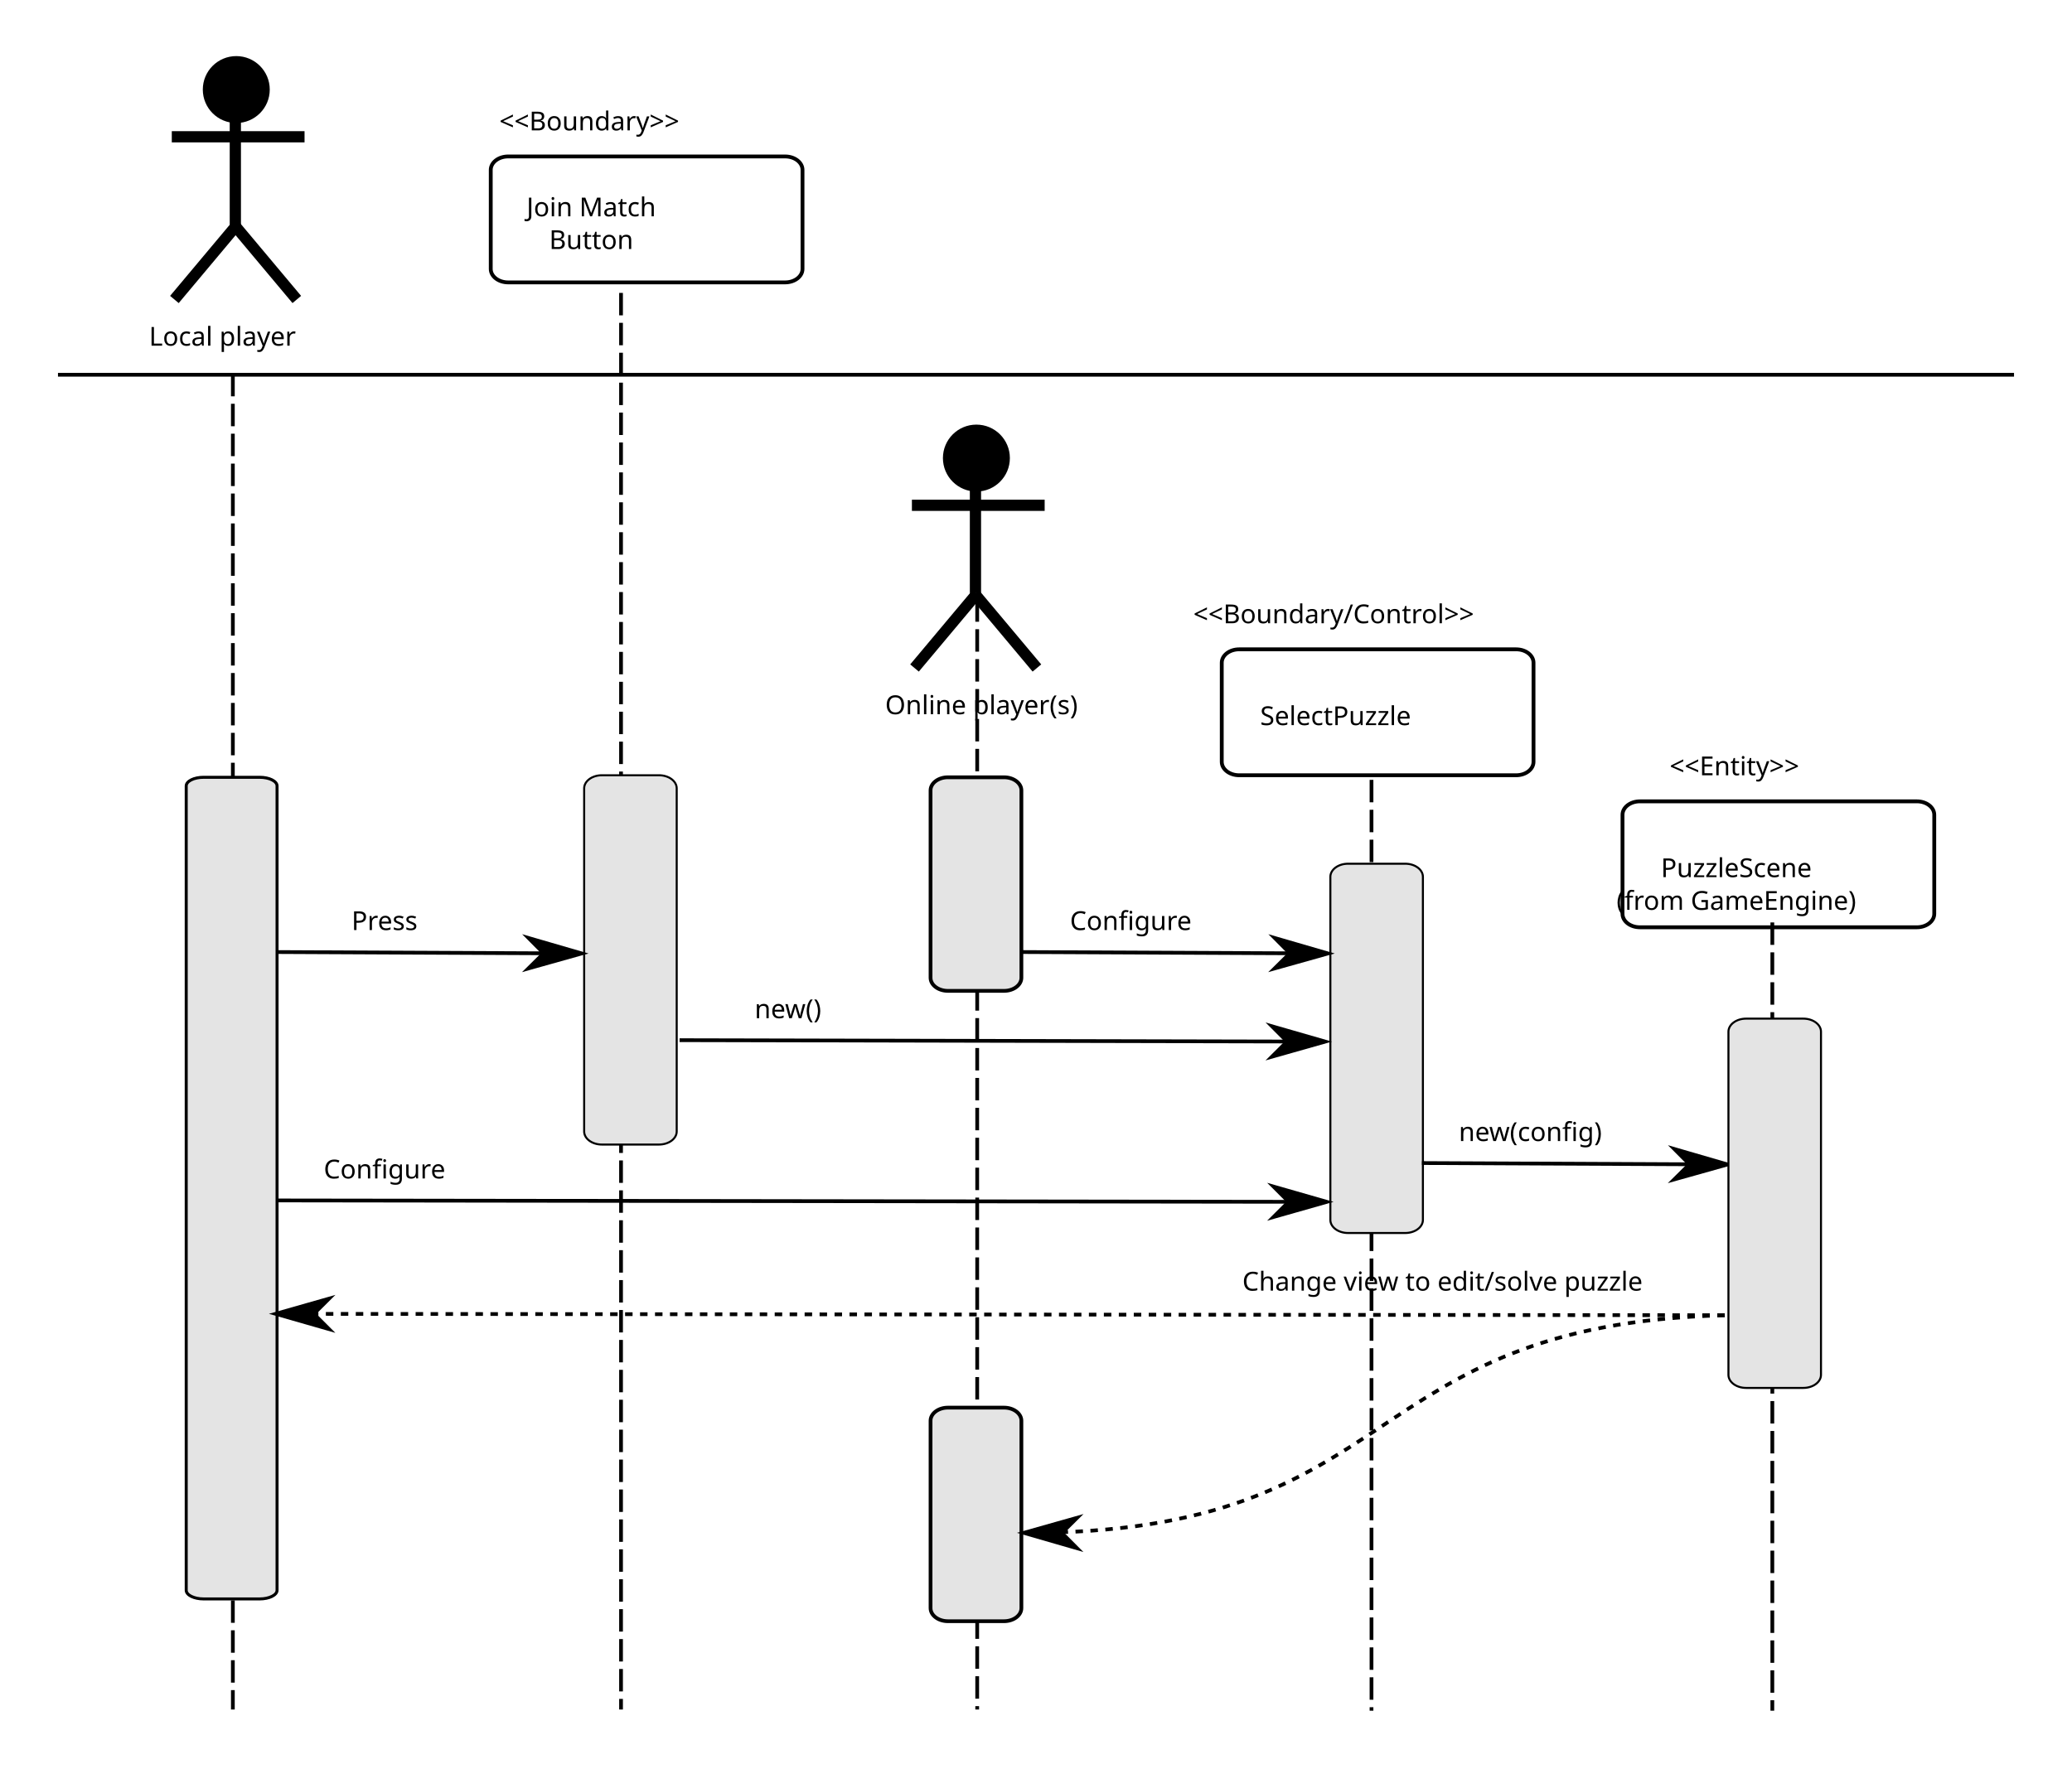
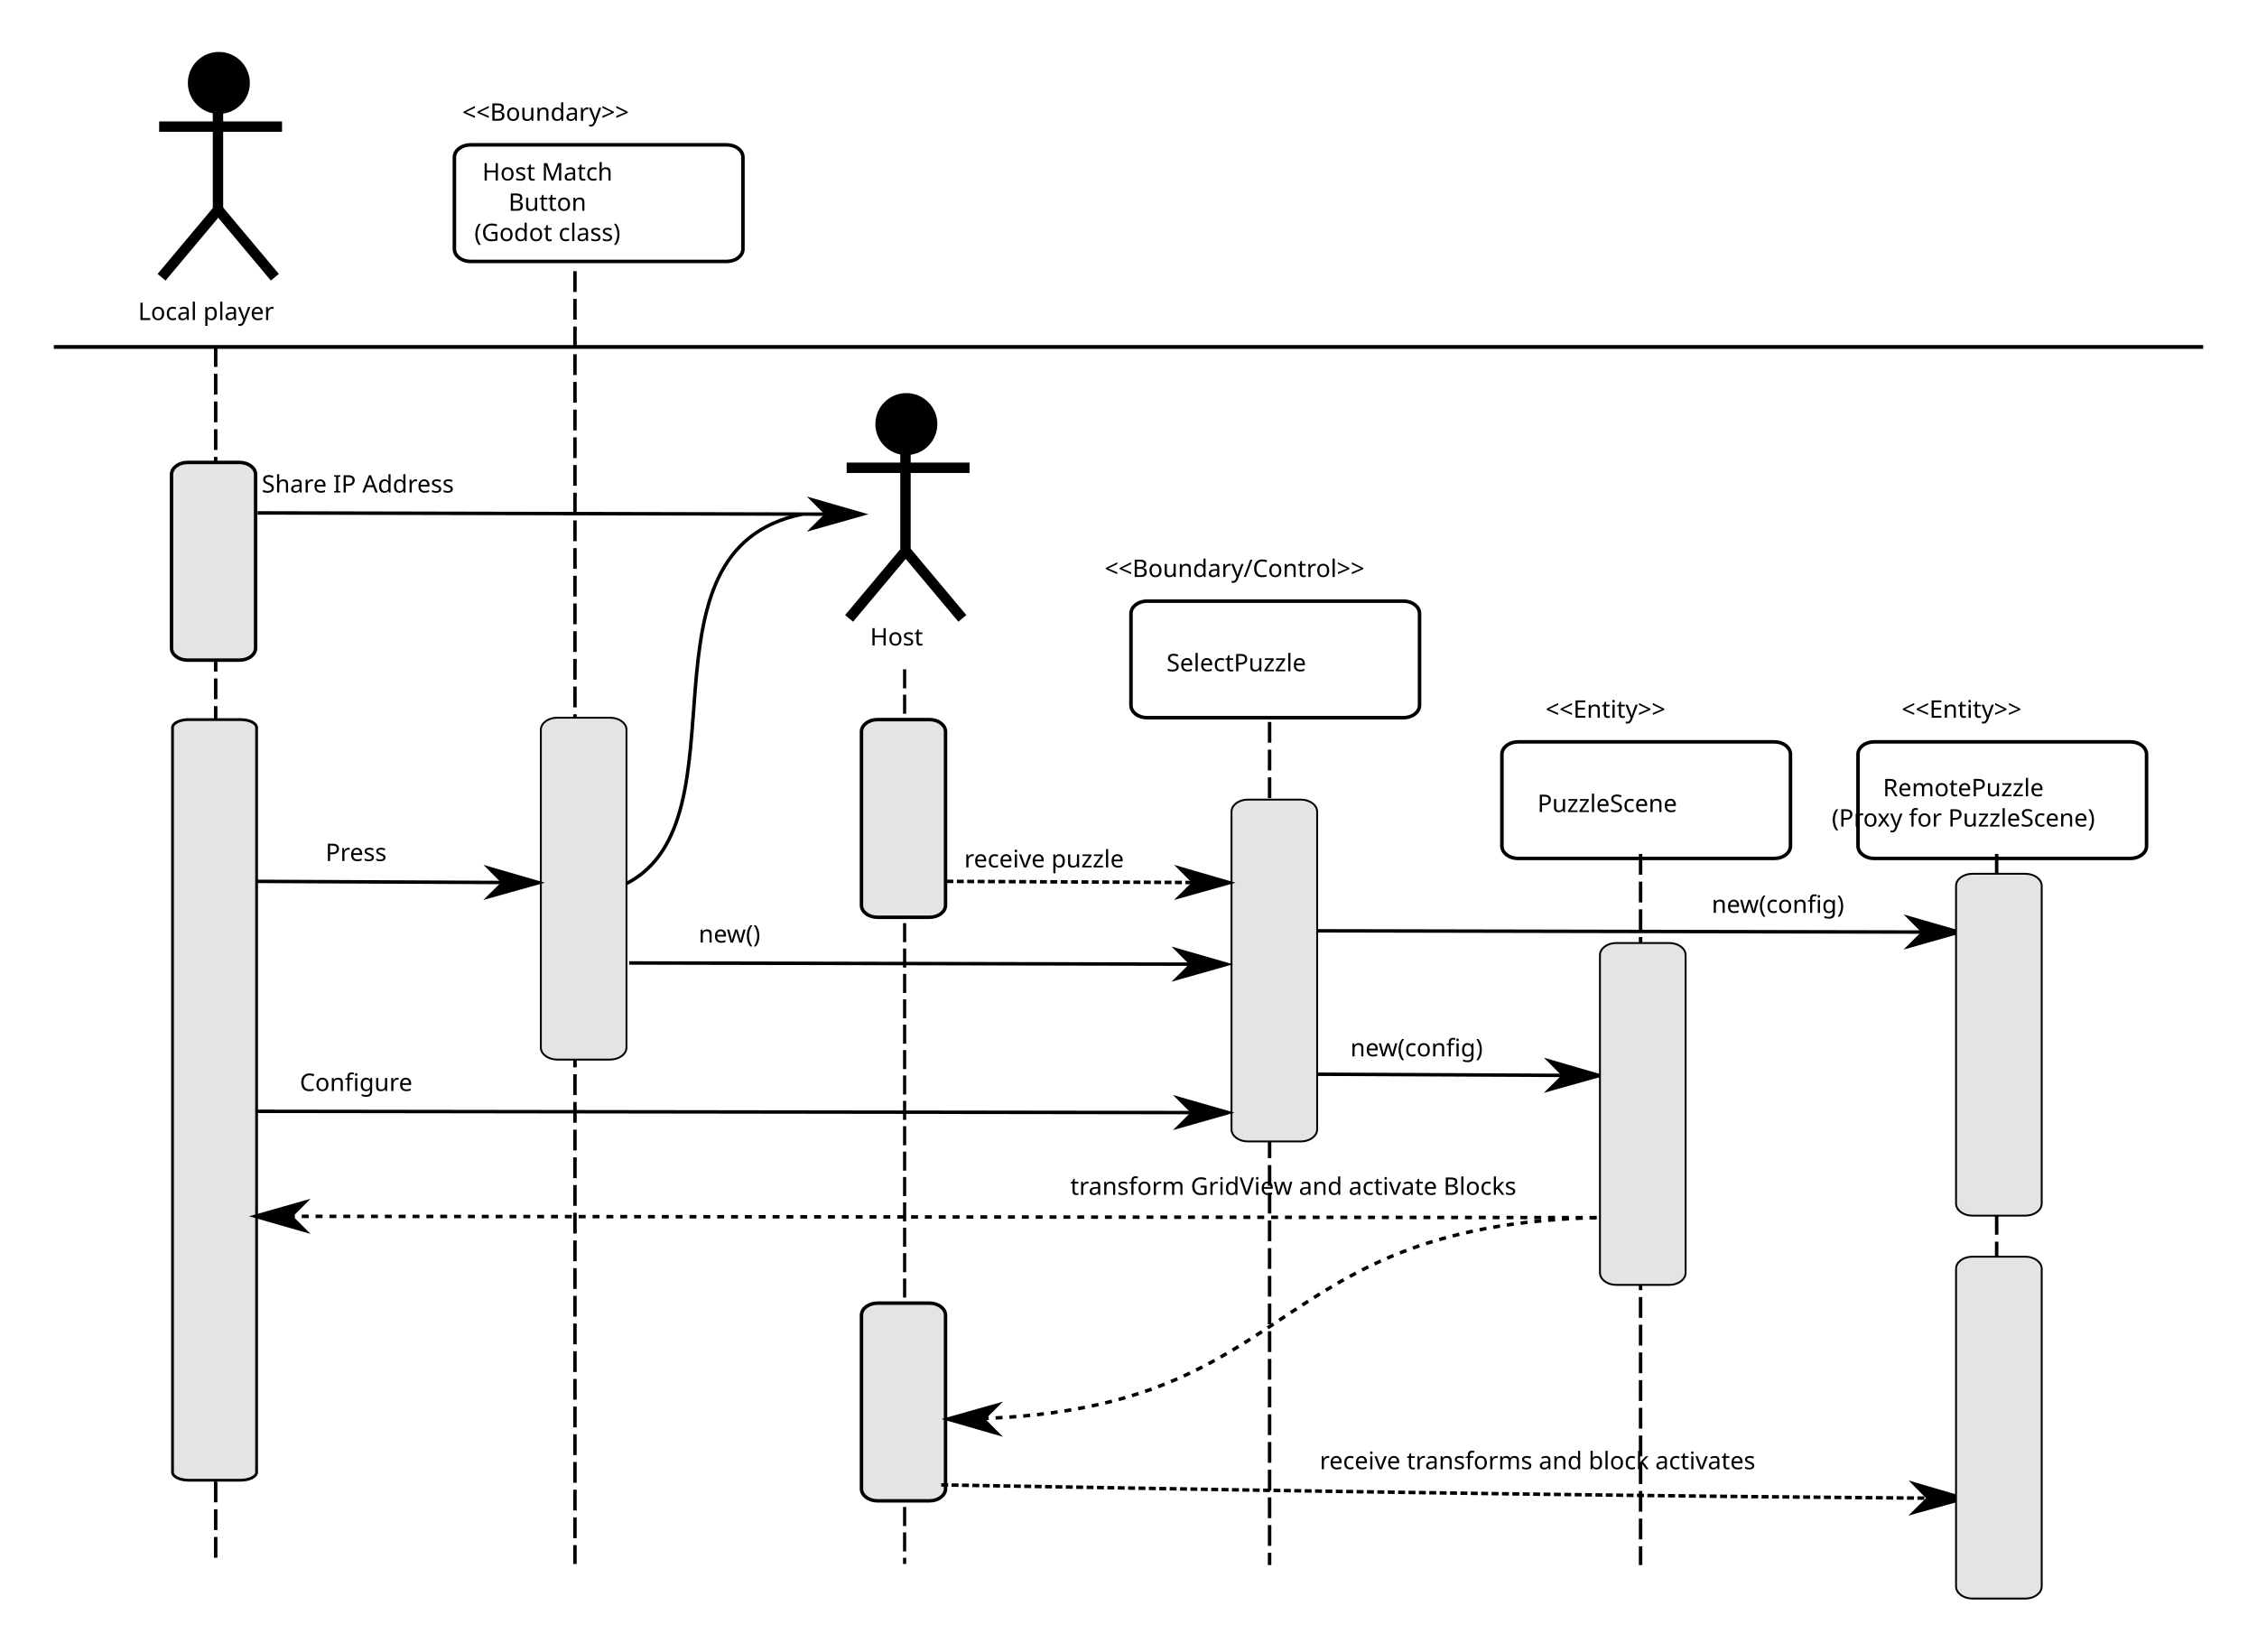
- <svg xmlns="http://www.w3.org/2000/svg" width="553.956" height="472.987" id="svg4629" version="1.1">
+ <svg xmlns="http://www.w3.org/2000/svg" width="651.937" height="477.05" id="svg4629" version="1.1">
  <defs id="defs4631">
    <marker orient="auto" refY="0" refX="0" id="Arrow1Lend" style="overflow:visible">
      <path id="path3874" d="M 0,0 5,-5 -12.5,0 5,5 0,0 z" style="fill-rule:evenodd;stroke:#000000;stroke-width:1pt" transform="matrix(-0.8,0,0,-0.8,-10,0)" />
    </marker>
  </defs>
-   <g id="layer1" transform="translate(15.5,-18.76002)">
+   <g id="layer1" transform="translate(15.54479,-18.76002)">
+     <path id="path3126" d="m 364.668,287.646 185.469,0.379" style="fill:none;stroke:#000000;stroke-width:1;stroke-linecap:butt;stroke-linejoin:miter;stroke-miterlimit:4;stroke-opacity:1;stroke-dasharray:none;marker-end:url(#Arrow1Lend)" />
    <g id="g4589" transform="translate(29.23524,-4.67677)" style="stroke-width:3;stroke-miterlimit:4;stroke-dasharray:none">
      <path d="m 25.885,47.387 c 0,4.114 -3.335,7.45 -7.45,7.45 -4.114,0 -7.45,-3.335 -7.45,-7.45 0,-4.114 3.335,-7.45 7.45,-7.45 4.114,0 7.45,3.335 7.45,7.45 z" id="path4591" style="fill:#000000;stroke:#000000;stroke-width:3;stroke-miterlimit:4;stroke-dasharray:none" />
      <path id="path4593" d="m 18.183,48.397 0,35.103" style="fill:none;stroke:#000000;stroke-width:3;stroke-linecap:butt;stroke-linejoin:miter;stroke-miterlimit:4;stroke-opacity:1;stroke-dasharray:none" />
      <path id="path4595" d="m 1.195,60.014 35.491,0" style="fill:none;stroke:#000000;stroke-width:3;stroke-linecap:butt;stroke-linejoin:miter;stroke-miterlimit:4;stroke-opacity:1;stroke-dasharray:none" />
      <path style="fill:none;stroke:#000000;stroke-width:3;stroke-linecap:butt;stroke-linejoin:miter;stroke-miterlimit:4;stroke-opacity:1;stroke-dasharray:none" d="M 17.963,83.659 34.615,103.525" id="path4597" />
      <path id="path4599" d="M 18.544,83.659 1.892,103.525" style="fill:none;stroke:#000000;stroke-width:3;stroke-linecap:butt;stroke-linejoin:miter;stroke-miterlimit:4;stroke-opacity:1;stroke-dasharray:none" />
    </g>
    <text id="text4601" y="111.206" x="24.348" style="font-size:12px;font-style:normal;font-weight:normal;line-height:125%;letter-spacing:0px;word-spacing:0px;fill:#000000;fill-opacity:1;stroke:none;font-family:Sans" xml:space="preserve">
      <tspan style="font-size:7px" y="111.206" x="24.348" id="tspan4603">Local player</tspan>
      <tspan id="tspan4605" style="font-size:7px" y="119.956" x="24.348" />
      <tspan style="font-size:7px" id="tspan4607" y="128.706" x="24.348" />
    </text>
-     <path style="fill:none;stroke:#000000;stroke-width:1px;stroke-linecap:butt;stroke-linejoin:miter;stroke-opacity:1" d="m 0,118.981 522.956,0" id="path4662" />
+     <path style="fill:none;stroke:#000000;stroke-width:1.09px;stroke-linecap:butt;stroke-linejoin:miter;stroke-opacity:1" d="m 0,118.981 620.847,0" id="path4662" />
    <rect ry="3.592" rx="4.644" y="60.601" x="115.703" height="33.679" width="83.35" id="rect5846" style="fill:none;stroke:#000000;stroke-width:1.021;stroke-linejoin:miter;stroke-miterlimit:4;stroke-dasharray:none;stroke-dashoffset:3.7" />
    <text id="text5848" y="53.627" x="152.987" style="font-size:12px;font-style:normal;font-weight:normal;line-height:125%;letter-spacing:0px;word-spacing:0px;fill:#000000;fill-opacity:1;stroke:none;font-family:Sans" xml:space="preserve">
      <tspan style="font-size:7px;text-align:center;text-anchor:middle" y="53.627" x="152.987" id="tspan5850">&lt;&lt;Boundary&gt;&gt;</tspan>
      <tspan id="tspan5852" style="font-size:7px" y="62.377" x="152.987" />
      <tspan style="font-size:7px" id="tspan5854" y="71.127" x="152.987" />
    </text>
-     <text xml:space="preserve" style="font-size:12px;font-style:normal;font-weight:normal;line-height:125%;letter-spacing:0px;word-spacing:0px;fill:#000000;fill-opacity:1;stroke:none;font-family:Sans" x="153.493" y="76.608" id="text5856">
-       <tspan id="tspan5860" x="153.493" y="76.608" style="font-size:7px;text-align:center;text-anchor:middle">Join Match</tspan>
-       <tspan x="153.493" y="85.358" style="font-size:7px;text-align:center;text-anchor:middle" id="tspan6571">Button</tspan>
-       <tspan x="153.493" y="94.108" style="font-size:7px" id="tspan5862" />
-       <tspan x="153.493" y="102.858" id="tspan5864" style="font-size:7px" />
+     <text xml:space="preserve" style="font-size:12px;font-style:normal;font-weight:normal;line-height:125%;letter-spacing:0px;word-spacing:0px;fill:#000000;fill-opacity:1;stroke:none;font-family:Sans" x="153.493" y="70.894" id="text5856">
+       <tspan id="tspan5860" x="153.493" y="70.894" style="font-size:7px;text-align:center;text-anchor:middle">Host Match</tspan>
+       <tspan x="153.493" y="79.644" style="font-size:7px;text-align:center;text-anchor:middle" id="tspan6571">Button</tspan>
+       <tspan x="153.493" y="88.394" style="font-size:7px;text-align:center;text-anchor:middle" id="tspan5676">(Godot class)</tspan>
+       <tspan x="153.493" y="97.144" style="font-size:7px" id="tspan5862" />
+       <tspan x="153.493" y="105.894" id="tspan5864" style="font-size:7px" />
    </text>
-     <path id="path6098" d="m 150.536,97.091 0,378.839" style="fill:none;stroke:#000000;stroke-width:1;stroke-linecap:butt;stroke-linejoin:miter;stroke-miterlimit:4;stroke-opacity:1;stroke-dasharray:6, 2;stroke-dashoffset:0;marker-end:none" />
+     <path id="path6098" d="m 150.536,97.091 0,373.454" style="fill:none;stroke:#000000;stroke-width:1;stroke-linecap:butt;stroke-linejoin:miter;stroke-miterlimit:4;stroke-opacity:1;stroke-dasharray:6, 2;stroke-dashoffset:0;marker-end:none" />
    <rect ry="3.5" rx="4.732" y="226.086" x="140.677" height="98.757" width="24.743" id="rect6104" style="fill:#e4e4e4;fill-opacity:1;stroke:#000000;stroke-width:0.543;stroke-linejoin:miter;stroke-miterlimit:4;stroke-dasharray:none;stroke-dashoffset:0" />
-     <path id="path6108" d="m 46.756,118.743 0,357.186" style="fill:none;stroke:#000000;stroke-width:1;stroke-linecap:butt;stroke-linejoin:miter;stroke-miterlimit:4;stroke-opacity:1;stroke-dasharray:6, 2;stroke-dashoffset:0;marker-end:none" />
+     <path id="path6108" d="m 46.756,118.743 0,351.801" style="fill:none;stroke:#000000;stroke-width:1;stroke-linecap:butt;stroke-linejoin:miter;stroke-miterlimit:4;stroke-opacity:1;stroke-dasharray:6, 2;stroke-dashoffset:0;marker-end:none" />
    <rect ry="2.312" rx="4.644" y="226.629" x="34.286" height="219.725" width="24.286" id="rect6110" style="fill:#e4e4e4;fill-opacity:1;stroke:#000000;stroke-width:0.802;stroke-linejoin:miter;stroke-miterlimit:4;stroke-dasharray:none;stroke-dashoffset:0" />
    <path style="fill:none;stroke:#000000;stroke-width:1px;stroke-linecap:butt;stroke-linejoin:miter;stroke-opacity:1;marker-end:url(#Arrow1Lend)" d="m 58.336,273.361 81.57,0.379" id="path6112" />
    <text id="text6298" y="267.479" x="98.233" style="font-size:12px;font-style:normal;font-weight:normal;line-height:125%;letter-spacing:0px;word-spacing:0px;fill:#000000;fill-opacity:1;stroke:none;font-family:Sans" xml:space="preserve">
      <tspan style="font-size:7px;text-align:center;text-anchor:middle" y="267.479" x="98.233" id="tspan6369">Press</tspan>
      <tspan style="font-size:7px;text-align:center;text-anchor:middle" y="276.229" x="98.233" id="tspan6306" />
      <tspan id="tspan6302" style="font-size:7px" y="284.979" x="98.233" />
      <tspan style="font-size:7px" id="tspan6304" y="293.729" x="98.233" />
    </text>
    <rect ry="3.592" rx="4.644" y="192.407" x="311.14" height="33.679" width="83.35" id="rect6409" style="fill:none;stroke:#000000;stroke-width:1.021;stroke-linejoin:miter;stroke-miterlimit:4;stroke-dasharray:none;stroke-dashoffset:3.7" />
    <text id="text6411" y="185.433" x="351.986" style="font-size:12px;font-style:normal;font-weight:normal;line-height:125%;letter-spacing:0px;word-spacing:0px;fill:#000000;fill-opacity:1;stroke:none;font-family:Sans" xml:space="preserve">
      <tspan style="font-size:7px;text-align:center;text-anchor:middle" y="185.433" x="351.986" id="tspan6413">&lt;&lt;Boundary/Control&gt;&gt;</tspan>
      <tspan id="tspan6415" style="font-size:7px" y="194.183" x="351.986" />
      <tspan style="font-size:7px" id="tspan6417" y="202.933" x="351.986" />
    </text>
    <text xml:space="preserve" style="font-size:12px;font-style:normal;font-weight:normal;line-height:125%;letter-spacing:0px;word-spacing:0px;fill:#000000;fill-opacity:1;stroke:none;font-family:Sans" x="352.491" y="212.674" id="text6419">
      <tspan id="tspan6423" x="352.491" y="212.674" style="font-size:7px;text-align:center;text-anchor:middle">SelectPuzzle</tspan>
      <tspan id="tspan6425" x="352.491" y="221.424" style="font-size:7px;text-align:center;text-anchor:middle" />
      <tspan x="352.491" y="230.174" style="font-size:7px" id="tspan6427" />
      <tspan x="352.491" y="238.924" id="tspan6429" style="font-size:7px" />
    </text>
    <rect style="fill:none;stroke:#000000;stroke-width:1.021;stroke-linejoin:miter;stroke-miterlimit:4;stroke-dasharray:none;stroke-dashoffset:3.7" id="rect6449" width="83.35" height="33.679" x="418.283" y="233.06" rx="4.644" ry="3.592" />
    <text xml:space="preserve" style="font-size:12px;font-style:normal;font-weight:normal;line-height:125%;letter-spacing:0px;word-spacing:0px;fill:#000000;fill-opacity:1;stroke:none;font-family:Sans" x="459.129" y="226.086" id="text6451">
      <tspan id="tspan6453" x="459.129" y="226.086" style="font-size:7px;text-align:center;text-anchor:middle">&lt;&lt;Entity&gt;&gt;</tspan>
      <tspan x="459.129" y="234.836" style="font-size:7px" id="tspan6455" />
      <tspan x="459.129" y="243.586" id="tspan6457" style="font-size:7px" />
    </text>
    <text id="text6459" y="253.328" x="459.634" style="font-size:12px;font-style:normal;font-weight:normal;line-height:125%;letter-spacing:0px;word-spacing:0px;fill:#000000;fill-opacity:1;stroke:none;font-family:Sans" xml:space="preserve">
      <tspan style="font-size:7px;text-align:center;text-anchor:middle" y="253.328" x="459.634" id="tspan6461">PuzzleScene</tspan>
-       <tspan style="font-size:7px;text-align:center;text-anchor:middle" y="262.078" x="459.634" id="tspan3494">(from GameEngine)</tspan>
-       <tspan style="font-size:7px;text-align:center;text-anchor:middle" y="270.828" x="459.634" id="tspan6550" />
-       <tspan style="font-size:7px;text-align:center;text-anchor:middle" y="279.578" x="459.634" id="tspan6463" />
-       <tspan id="tspan6465" style="font-size:7px" y="288.328" x="459.634" />
-       <tspan style="font-size:7px" id="tspan6467" y="297.078" x="459.634" />
+       <tspan style="font-size:7px;text-align:center;text-anchor:middle" y="262.078" x="459.634" id="tspan6550" />
+       <tspan style="font-size:7px;text-align:center;text-anchor:middle" y="270.828" x="459.634" id="tspan6463" />
+       <tspan id="tspan6465" style="font-size:7px" y="279.578" x="459.634" />
+       <tspan style="font-size:7px" id="tspan6467" y="288.328" x="459.634" />
    </text>
-     <path style="fill:none;stroke:#000000;stroke-width:1;stroke-linecap:butt;stroke-linejoin:miter;stroke-miterlimit:4;stroke-opacity:1;stroke-dasharray:6, 2;stroke-dashoffset:0;marker-end:none" d="m 351.176,227.317 0,248.931" id="path6489" />
-     <path style="fill:none;stroke:#000000;stroke-width:1;stroke-linecap:butt;stroke-linejoin:miter;stroke-miterlimit:4;stroke-opacity:1;stroke-dasharray:6, 2;stroke-dashoffset:0;marker-end:none" d="m 458.338,265.444 0,210.803" id="path6493" />
+     <path style="fill:none;stroke:#000000;stroke-width:1;stroke-linecap:butt;stroke-linejoin:miter;stroke-miterlimit:4;stroke-opacity:1;stroke-dasharray:6, 2;stroke-dashoffset:0;marker-end:none" d="m 351.176,227.317 0,243.545" id="path6489" />
+     <path style="fill:none;stroke:#000000;stroke-width:1;stroke-linecap:butt;stroke-linejoin:miter;stroke-miterlimit:4;stroke-opacity:1;stroke-dasharray:6, 2;stroke-dashoffset:0;marker-end:none" d="m 458.338,265.444 0,205.418" id="path6493" />
    <rect style="fill:#e4e4e4;fill-opacity:1;stroke:#000000;stroke-width:0.543;stroke-linejoin:miter;stroke-miterlimit:4;stroke-dasharray:none;stroke-dashoffset:0" id="rect6573" width="24.743" height="98.757" x="340.176" y="249.741" rx="4.732" ry="3.5" />
    <path id="path6577" d="m 166.193,296.932 172.484,0.379" style="fill:none;stroke:#000000;stroke-width:1px;stroke-linecap:butt;stroke-linejoin:miter;stroke-opacity:1;marker-end:url(#Arrow1Lend)" />
    <text xml:space="preserve" style="font-size:12px;font-style:normal;font-weight:normal;line-height:125%;letter-spacing:0px;word-spacing:0px;fill:#000000;fill-opacity:1;stroke:none;font-family:Sans" x="206.09" y="291.051" id="text6579">
      <tspan id="tspan6587" x="206.09" y="291.051" style="font-size:7px;text-align:center;text-anchor:middle">new()</tspan>
      <tspan x="206.09" y="299.801" style="font-size:7px" id="tspan6589" />
      <tspan x="206.09" y="308.551" id="tspan6591" style="font-size:7px" />
    </text>
-     <path style="fill:none;stroke:#000000;stroke-width:1px;stroke-linecap:butt;stroke-linejoin:miter;stroke-opacity:1;marker-end:url(#Arrow1Lend)" d="m 364.668,329.789 81.57,0.379" id="path6593" />
+     <path style="fill:none;stroke:#000000;stroke-width:1px;stroke-linecap:butt;stroke-linejoin:miter;stroke-opacity:1;marker-end:url(#Arrow1Lend)" d="m 364.668,329.075 81.57,0.379" id="path6593" />
    <text id="text6595" y="323.908" x="404.565" style="font-size:12px;font-style:normal;font-weight:normal;line-height:125%;letter-spacing:0px;word-spacing:0px;fill:#000000;fill-opacity:1;stroke:none;font-family:Sans" xml:space="preserve">
      <tspan style="font-size:7px;text-align:center;text-anchor:middle" y="323.908" x="404.565" id="tspan6603">new(config)</tspan>
      <tspan id="tspan6605" style="font-size:7px" y="332.658" x="404.565" />
      <tspan style="font-size:7px" id="tspan6607" y="341.408" x="404.565" />
    </text>
    <rect ry="3.5" rx="4.732" y="291.17" x="446.604" height="98.757" width="24.743" id="rect6632" style="fill:#e4e4e4;fill-opacity:1;stroke:#000000;stroke-width:0.543;stroke-linejoin:miter;stroke-miterlimit:4;stroke-dasharray:none;stroke-dashoffset:0" />
    <path id="path6634" d="m 58.336,339.789 280.759,0.379" style="fill:none;stroke:#000000;stroke-width:1px;stroke-linecap:butt;stroke-linejoin:miter;stroke-opacity:1;marker-end:url(#Arrow1Lend)" />
    <text xml:space="preserve" style="font-size:12px;font-style:normal;font-weight:normal;line-height:125%;letter-spacing:0px;word-spacing:0px;fill:#000000;fill-opacity:1;stroke:none;font-family:Sans" x="98.233" y="333.908" id="text6636">
      <tspan id="tspan6638" x="98.233" y="333.908" style="font-size:7px;text-align:center;text-anchor:middle">Configure</tspan>
      <tspan id="tspan6640" x="98.233" y="342.658" style="font-size:7px;text-align:center;text-anchor:middle" />
      <tspan x="98.233" y="351.408" style="font-size:7px" id="tspan6642" />
      <tspan x="98.233" y="360.158" id="tspan6644" style="font-size:7px" />
    </text>
    <path style="fill:none;stroke:#000000;stroke-width:1;stroke-linecap:butt;stroke-linejoin:miter;stroke-miterlimit:4;stroke-opacity:1;stroke-dasharray:2, 2;stroke-dashoffset:0;marker-end:url(#Arrow1Lend)" d="M 445.62,370.491 58.336,370.112" id="path6646" />
-     <text id="text6648" y="363.908" x="381.075" style="font-size:12px;font-style:normal;font-weight:normal;line-height:125%;letter-spacing:0px;word-spacing:0px;fill:#000000;fill-opacity:1;stroke:none;font-family:Sans" xml:space="preserve">
-       <tspan style="font-size:7px;text-align:center;text-anchor:middle" y="363.908" x="381.075" id="tspan6650">Change view to edit/solve puzzle</tspan>
-       <tspan style="font-size:7px;text-align:center;text-anchor:middle" y="372.658" x="381.075" id="tspan6652" />
-       <tspan id="tspan6654" style="font-size:7px" y="381.408" x="381.075" />
-       <tspan style="font-size:7px" id="tspan6656" y="390.158" x="381.075" />
+     <text id="text6648" y="363.908" x="368.953" style="font-size:12px;font-style:normal;font-weight:normal;line-height:125%;letter-spacing:0px;word-spacing:0px;fill:#000000;fill-opacity:1;stroke:none;font-family:Sans" xml:space="preserve">
+       <tspan style="font-size:7px;text-align:center;text-anchor:middle" y="363.908" x="368.953" id="tspan6650">transform GridView and activate Blocks</tspan>
+       <tspan style="font-size:7px;text-align:center;text-anchor:middle" y="372.658" x="368.953" id="tspan6652" />
+       <tspan id="tspan6654" style="font-size:7px" y="381.408" x="368.953" />
+       <tspan style="font-size:7px" id="tspan6656" y="390.158" x="368.953" />
    </text>
-     <g style="stroke-width:3;stroke-miterlimit:4;stroke-dasharray:none" transform="translate(227.1073,93.87536)" id="g6677">
+     <g style="stroke-width:3;stroke-miterlimit:4;stroke-dasharray:none" transform="translate(227.8215,93.87536)" id="g6677">
      <path style="fill:#000000;stroke:#000000;stroke-width:3;stroke-miterlimit:4;stroke-dasharray:none" id="path6679" d="m 25.885,47.387 c 0,4.114 -3.335,7.45 -7.45,7.45 -4.114,0 -7.45,-3.335 -7.45,-7.45 0,-4.114 3.335,-7.45 7.45,-7.45 4.114,0 7.45,3.335 7.45,7.45 z" />
      <path style="fill:none;stroke:#000000;stroke-width:3;stroke-linecap:butt;stroke-linejoin:miter;stroke-miterlimit:4;stroke-opacity:1;stroke-dasharray:none" d="m 18.183,48.397 0,35.103" id="path6681" />
      <path style="fill:none;stroke:#000000;stroke-width:3;stroke-linecap:butt;stroke-linejoin:miter;stroke-miterlimit:4;stroke-opacity:1;stroke-dasharray:none" d="m 1.195,60.014 35.491,0" id="path6683" />
      <path id="path6685" d="M 17.963,83.659 34.615,103.525" style="fill:none;stroke:#000000;stroke-width:3;stroke-linecap:butt;stroke-linejoin:miter;stroke-miterlimit:4;stroke-opacity:1;stroke-dasharray:none" />
      <path style="fill:none;stroke:#000000;stroke-width:3;stroke-linecap:butt;stroke-linejoin:miter;stroke-miterlimit:4;stroke-opacity:1;stroke-dasharray:none" d="M 18.544,83.659 1.892,103.525" id="path6687" />
    </g>
-     <text xml:space="preserve" style="font-size:12px;font-style:normal;font-weight:normal;line-height:125%;letter-spacing:0px;word-spacing:0px;fill:#000000;fill-opacity:1;stroke:none;font-family:Sans" x="221.149" y="209.758" id="text6689">
-       <tspan id="tspan6691" x="221.149" y="209.758" style="font-size:7px">Online player(s)</tspan>
-       <tspan x="221.149" y="218.508" style="font-size:7px" id="tspan6693" />
-       <tspan x="221.149" y="227.258" id="tspan6695" style="font-size:7px" />
+     <text xml:space="preserve" style="font-size:12px;font-style:normal;font-weight:normal;line-height:125%;letter-spacing:0px;word-spacing:0px;fill:#000000;fill-opacity:1;stroke:none;font-family:Sans" x="235.787" y="205.212" id="text6689">
+       <tspan id="tspan6691" x="235.787" y="205.212" style="font-size:7px">Host</tspan>
+       <tspan x="235.787" y="213.962" style="font-size:7px" id="tspan6693" />
+       <tspan x="235.787" y="222.712" id="tspan6695" style="font-size:7px" />
    </text>
-     <path style="fill:none;stroke:#000000;stroke-width:1;stroke-linecap:butt;stroke-linejoin:miter;stroke-miterlimit:4;stroke-opacity:1;stroke-dasharray:6, 2;stroke-dashoffset:0;marker-end:none" d="m 245.757,163.029 0,312.9" id="path6699" />
+     <path style="fill:none;stroke:#000000;stroke-width:0.917;stroke-linecap:butt;stroke-linejoin:miter;stroke-miterlimit:4;stroke-opacity:1;stroke-dasharray:5.5, 1.833;stroke-dashoffset:0;marker-end:none" d="m 245.757,212.1 0,258.445" id="path6699" />
    <rect style="fill:#e4e4e4;fill-opacity:1;stroke:#000000;stroke-width:1;stroke-linejoin:miter;stroke-miterlimit:4;stroke-dasharray:none;stroke-dashoffset:0" id="rect6701" width="24.286" height="57.114" x="233.286" y="226.629" rx="4.644" ry="3.5" />
-     <path id="path6703" d="m 257.841,273.361 81.57,0.379" style="fill:none;stroke:#000000;stroke-width:1px;stroke-linecap:butt;stroke-linejoin:miter;stroke-opacity:1;marker-end:url(#Arrow1Lend)" />
-     <text xml:space="preserve" style="font-size:12px;font-style:normal;font-weight:normal;line-height:125%;letter-spacing:0px;word-spacing:0px;fill:#000000;fill-opacity:1;stroke:none;font-family:Sans" x="297.738" y="267.479" id="text6705">
-       <tspan id="tspan6707" x="297.738" y="267.479" style="font-size:7px;text-align:center;text-anchor:middle">Configure</tspan>
-       <tspan id="tspan6709" x="297.738" y="276.229" style="font-size:7px;text-align:center;text-anchor:middle" />
-       <tspan x="297.738" y="284.979" style="font-size:7px" id="tspan6711" />
-       <tspan x="297.738" y="293.729" id="tspan6713" style="font-size:7px" />
-     </text>
+     <path id="path6703" d="m 257.841,273.361 81.57,0.379" style="fill:none;stroke:#000000;stroke-width:1;stroke-linecap:butt;stroke-linejoin:miter;stroke-miterlimit:4;stroke-opacity:1;stroke-dasharray:2, 1;stroke-dashoffset:0;marker-end:url(#Arrow1Lend)" />
    <rect ry="3.5" rx="4.644" y="395.2" x="233.286" height="57.114" width="24.286" id="rect6715" style="fill:#e4e4e4;fill-opacity:1;stroke:#000000;stroke-width:1;stroke-linejoin:miter;stroke-miterlimit:4;stroke-dasharray:none;stroke-dashoffset:0" />
    <path id="path6717" d="m 445.62,370.491 c -99.648,2.584 -84.467,58.493 -187.284,58.193" style="fill:none;stroke:#000000;stroke-width:1;stroke-linecap:butt;stroke-linejoin:miter;stroke-miterlimit:4;stroke-opacity:1;stroke-dasharray:2, 2;stroke-dashoffset:0;marker-end:url(#Arrow1Lend)" />
+     <rect ry="3.5" rx="4.644" y="152.343" x="34" height="57.114" width="24.286" id="rect6849" style="fill:#e4e4e4;fill-opacity:1;stroke:#000000;stroke-width:1;stroke-linejoin:miter;stroke-miterlimit:4;stroke-dasharray:none;stroke-dashoffset:0" />
+     <path id="path6851" d="m 58.841,166.928 174.504,0.379" style="fill:none;stroke:#000000;stroke-width:1px;stroke-linecap:butt;stroke-linejoin:miter;stroke-opacity:1;marker-end:url(#Arrow1Lend)" />
+     <text xml:space="preserve" style="font-size:12px;font-style:normal;font-weight:normal;line-height:125%;letter-spacing:0px;word-spacing:0px;fill:#000000;fill-opacity:1;stroke:none;font-family:Sans" x="98.738" y="161.046" id="text6853">
+       <tspan id="tspan6855" x="98.738" y="161.046" style="font-size:7px;text-align:center;text-anchor:middle">Share IP Address</tspan>
+       <tspan id="tspan6857" x="98.738" y="169.796" style="font-size:7px;text-align:center;text-anchor:middle" />
+       <tspan x="98.738" y="178.546" style="font-size:7px" id="tspan6859" />
+       <tspan x="98.738" y="187.296" id="tspan6861" style="font-size:7px" />
+     </text>
+     <path style="fill:none;stroke:#000000;stroke-width:1px;stroke-linecap:butt;stroke-linejoin:miter;stroke-opacity:1;marker-end:none" d="m 165.412,274.004 c 35.845,-18.463 0.26,-96.47 50.76,-106.697" id="path6863" />
+     <text id="text3462" y="269.332" x="296.955" style="font-size:12px;font-style:normal;font-weight:normal;line-height:125%;letter-spacing:0px;word-spacing:0px;fill:#000000;fill-opacity:1;stroke:none;font-family:Sans" xml:space="preserve">
+       <tspan style="font-size:7px;text-align:center;text-anchor:middle" y="269.332" x="296.955" id="tspan3464">receive puzzle</tspan>
+       <tspan id="tspan3466" style="font-size:7px" y="278.082" x="296.955" />
+       <tspan style="font-size:7px" id="tspan3468" y="286.832" x="296.955" />
+     </text>
+     <rect ry="3.592" rx="4.644" y="233.06" x="521.14" height="33.679" width="83.35" id="rect3092" style="fill:none;stroke:#000000;stroke-width:1.021;stroke-linejoin:miter;stroke-miterlimit:4;stroke-dasharray:none;stroke-dashoffset:3.7" />
+     <text id="text3094" y="226.086" x="561.986" style="font-size:12px;font-style:normal;font-weight:normal;line-height:125%;letter-spacing:0px;word-spacing:0px;fill:#000000;fill-opacity:1;stroke:none;font-family:Sans" xml:space="preserve">
+       <tspan style="font-size:7px;text-align:center;text-anchor:middle" y="226.086" x="561.986" id="tspan3096">&lt;&lt;Entity&gt;&gt;</tspan>
+       <tspan id="tspan3098" style="font-size:7px" y="234.836" x="561.986" />
+       <tspan style="font-size:7px" id="tspan3100" y="243.586" x="561.986" />
+     </text>
+     <text xml:space="preserve" style="font-size:12px;font-style:normal;font-weight:normal;line-height:125%;letter-spacing:0px;word-spacing:0px;fill:#000000;fill-opacity:1;stroke:none;font-family:Sans" x="562.491" y="248.782" id="text3102">
+       <tspan id="tspan3104" x="562.491" y="248.782" style="font-size:7px;text-align:center;text-anchor:middle">RemotePuzzle</tspan>
+       <tspan x="562.491" y="257.532" style="font-size:7px;text-align:center;text-anchor:middle" id="tspan3902">(Proxy for PuzzleScene)</tspan>
+       <tspan id="tspan3106" x="562.491" y="266.282" style="font-size:7px;text-align:center;text-anchor:middle" />
+       <tspan id="tspan3108" x="562.491" y="275.032" style="font-size:7px;text-align:center;text-anchor:middle" />
+       <tspan x="562.491" y="283.782" style="font-size:7px" id="tspan3110" />
+       <tspan x="562.491" y="292.532" id="tspan3112" style="font-size:7px" />
+     </text>
+     <path id="path3114" d="m 561.195,265.444 0,205.418" style="fill:none;stroke:#000000;stroke-width:1;stroke-linecap:butt;stroke-linejoin:miter;stroke-miterlimit:4;stroke-opacity:1;stroke-dasharray:6, 2;stroke-dashoffset:0;marker-end:none" />
+     <text xml:space="preserve" style="font-size:12px;font-style:normal;font-weight:normal;line-height:125%;letter-spacing:0px;word-spacing:0px;fill:#000000;fill-opacity:1;stroke:none;font-family:Sans" x="508.938" y="282.458" id="text3116">
+       <tspan id="tspan3118" x="508.938" y="282.458" style="font-size:7px;text-align:center;text-anchor:middle">new(config)</tspan>
+       <tspan x="508.938" y="291.208" style="font-size:7px" id="tspan3120" />
+       <tspan x="508.938" y="299.958" id="tspan3122" style="font-size:7px" />
+     </text>
+     <rect style="fill:#e4e4e4;fill-opacity:1;stroke:#000000;stroke-width:0.543;stroke-linejoin:miter;stroke-miterlimit:4;stroke-dasharray:none;stroke-dashoffset:0" id="rect3124" width="24.743" height="98.757" x="549.461" y="271.17" rx="4.732" ry="3.5" />
+     <path style="fill:none;stroke:#000000;stroke-width:1;stroke-linecap:butt;stroke-linejoin:miter;stroke-miterlimit:4;stroke-opacity:1;stroke-dasharray:2, 1;stroke-dashoffset:0;marker-end:url(#Arrow1Lend)" d="m 256.326,447.707 c 131.518,2.268 196.521,3.169 295.217,3.914" id="path3904" />
+     <text xml:space="preserve" style="font-size:12px;font-style:normal;font-weight:normal;line-height:125%;letter-spacing:0px;word-spacing:0px;fill:#000000;fill-opacity:1;stroke:none;font-family:Sans" x="439.497" y="443.174" id="text3906">
+       <tspan id="tspan3908" x="439.497" y="443.174" style="font-size:7px;text-align:center;text-anchor:middle">receive transforms and block activates</tspan>
+       <tspan x="439.497" y="451.924" style="font-size:7px" id="tspan3910" />
+       <tspan x="439.497" y="460.674" id="tspan3912" style="font-size:7px" />
+     </text>
+     <rect ry="3.5" rx="4.732" y="381.781" x="549.461" height="98.757" width="24.743" id="rect3914" style="fill:#e4e4e4;fill-opacity:1;stroke:#000000;stroke-width:0.543;stroke-linejoin:miter;stroke-miterlimit:4;stroke-dasharray:none;stroke-dashoffset:0" />
  </g>
</svg>
